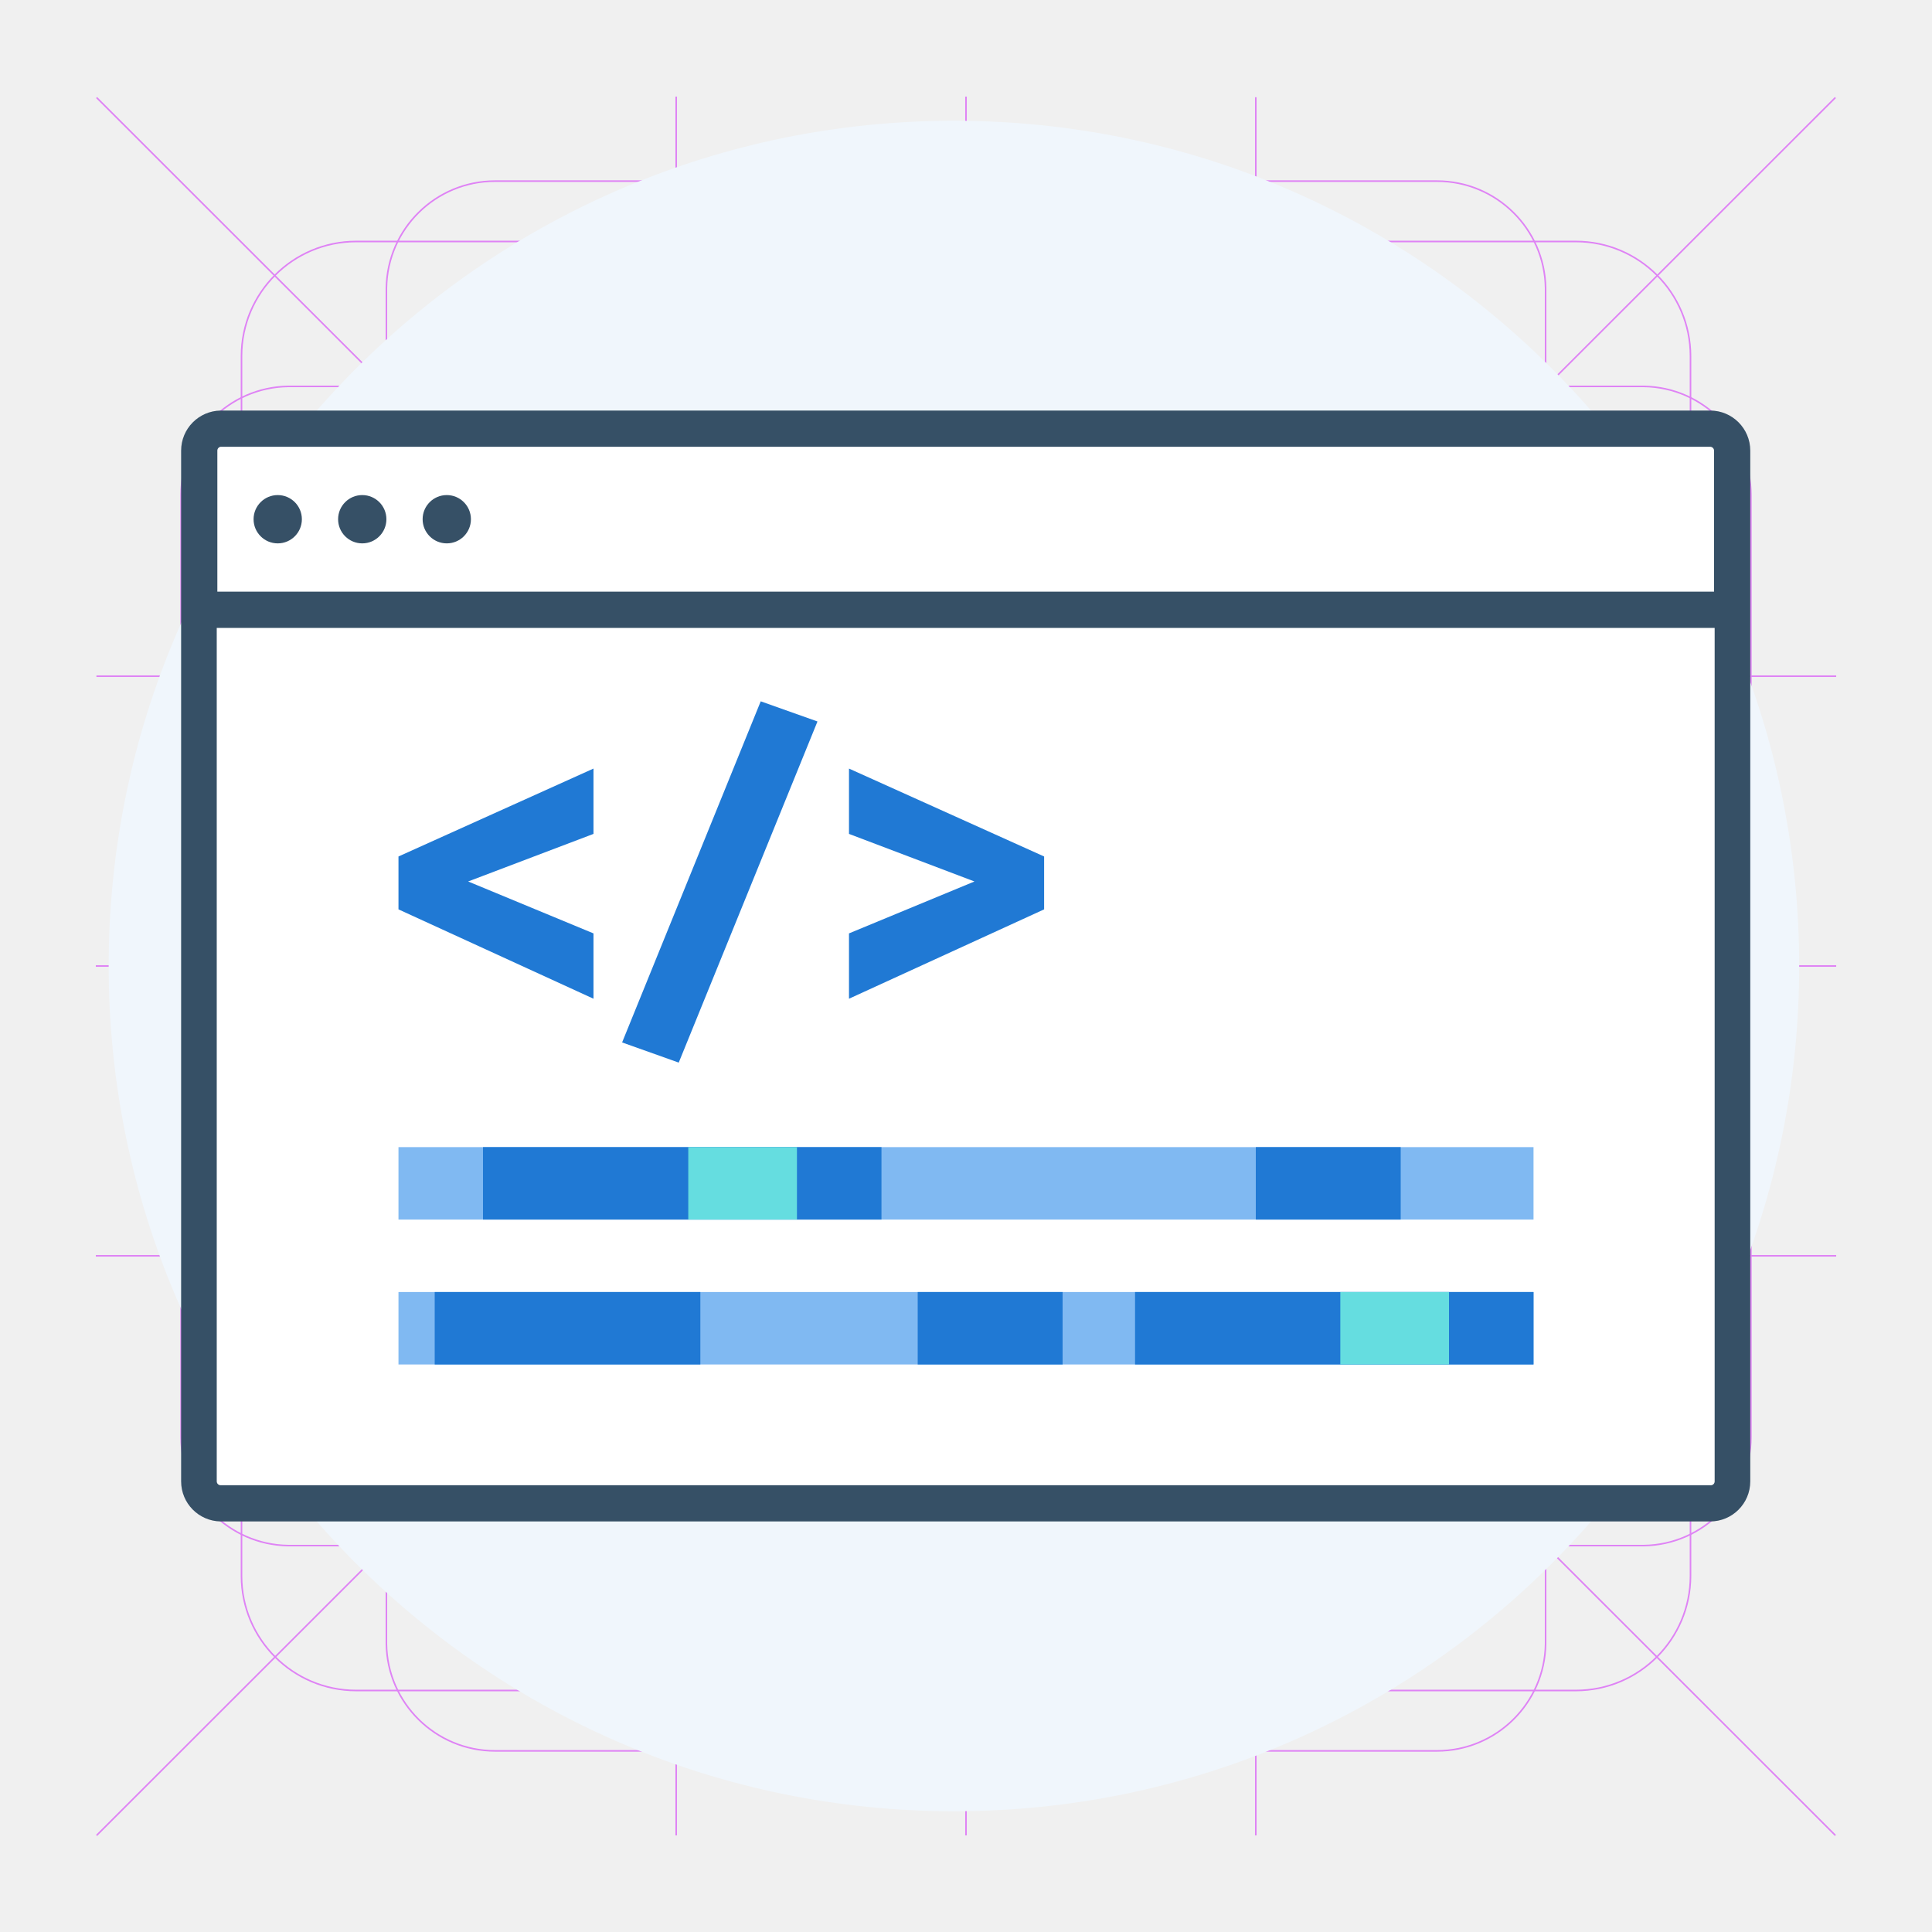
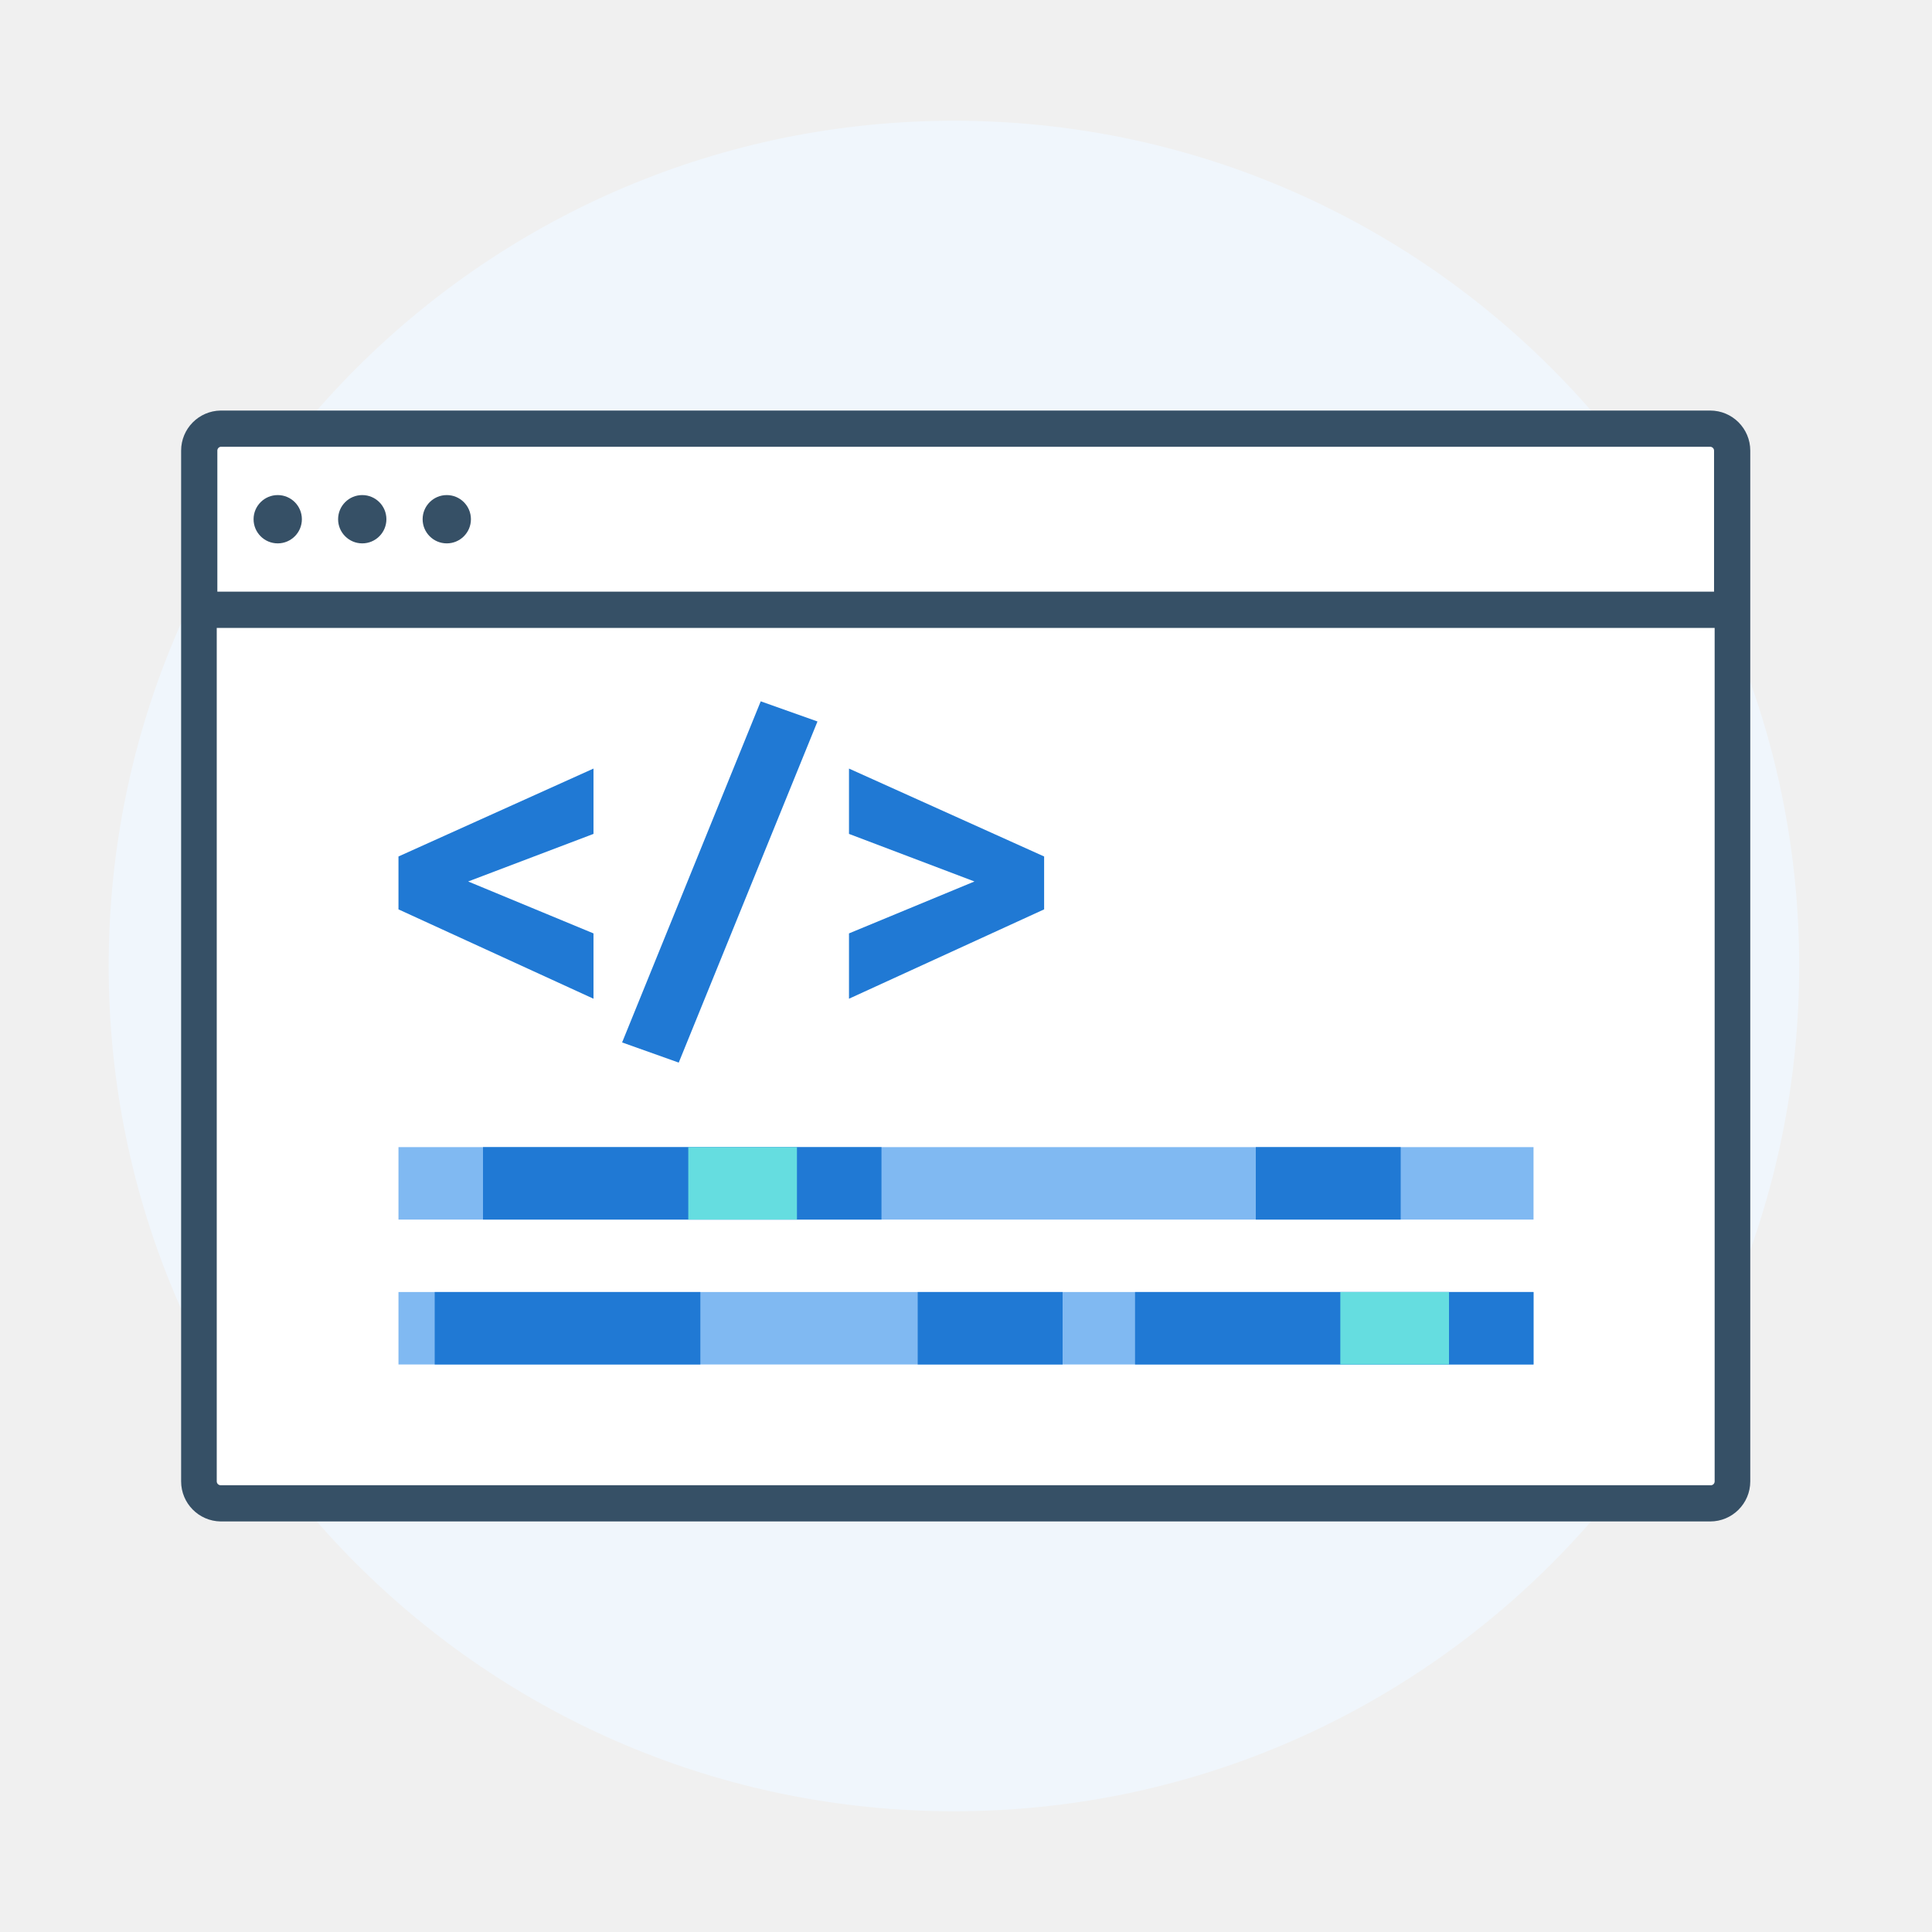
<svg xmlns="http://www.w3.org/2000/svg" viewBox="0 0 160 160">
  <defs>
-     <style>.cls-1{opacity:0.5;}.cls-10,.cls-2,.cls-3{fill:none;}.cls-2,.cls-3{stroke:#cd16f9;stroke-width:0.13px;}.cls-3{stroke-linecap:square;}.cls-4{fill:#f0f6fc;}.cls-5{fill:#fff;}.cls-6{fill:#365066;}.cls-7{fill:#2079d4;}.cls-8{fill:#80b9f2;}.cls-9{fill:#65dde0;}</style>
+     <style>.cls-1{fill:#f0f6fc;}.cls-2{fill:#fff;}.cls-3{fill:#365066;}.cls-4{fill:#2079d4;}.cls-5{fill:#80b9f2;}.cls-6{fill:#65dde0;}.cls-7{fill:none;}</style>
  </defs>
-   <g id="grid">
-     <g id="Keylines" class="cls-1">
-       <path id="NESW" class="cls-2" d="M8,152,152,8.08Z" />
-       <path id="NWSE" class="cls-2" d="M8,8.08,152,152" />
-       <path id="Southern-Tropic" class="cls-3" d="M8,104H152" />
-       <path id="Northern-Tropic" class="cls-3" d="M8.05,56H152" />
-       <path id="Equator" class="cls-3" d="M8,80H152" />
-       <path id="Western-Tropic" class="cls-2" d="M104,152V8.05" />
-       <path id="Eastern-Tropic" class="cls-2" d="M56,152V8" />
-       <path id="Mean" class="cls-2" d="M80,152V8" />
-       <path id="Core" class="cls-2" d="M110,80a30,30,0,1,0-30,30,30,30,0,0,0,30-30Z" />
-       <path id="Circle" class="cls-2" d="M80,145a65,65,0,1,1,65-65,65,65,0,0,1-65,65" />
-       <path id="Square" class="cls-2" d="M130.53,140H29.47A9.5,9.5,0,0,1,20,130.53V29.47A9.5,9.5,0,0,1,29.47,20H130.53A9.5,9.5,0,0,1,140,29.47V130.53a9.5,9.5,0,0,1-9.47,9.47" />
-       <path id="Vertical-Rectangle" class="cls-2" d="M119,145H41a9,9,0,0,1-9-8.86V23.86A9,9,0,0,1,41,15h78a9,9,0,0,1,9,8.86V136.14a9,9,0,0,1-9,8.86" />
-       <path id="Horizontal-Rectangle" class="cls-2" d="M136.14,128H23.86A9,9,0,0,1,15,119V41a9,9,0,0,1,8.86-9H136.14A9,9,0,0,1,145,41v78a9,9,0,0,1-8.86,9" />
-     </g>
-   </g>
  <g id="web_development" data-name="web development">
-     <path class="cls-4" d="M79,150A70,70,0,1,0,9,80,70,70,0,0,0,79,150Z" />
-     <rect class="cls-5" x="16.45" y="35.5" width="127" height="89" rx="1.82" />
-     <path class="cls-6" d="M141.63,34H18.27A3.32,3.32,0,0,0,15,37.32v85.36A3.32,3.32,0,0,0,18.27,126H141.63a3.32,3.32,0,0,0,3.32-3.32V37.32A3.32,3.32,0,0,0,141.63,34ZM18.27,37H141.63a.32.32,0,0,1,.32.32V49H18V37.32A.32.32,0,0,1,18.27,37Zm123.36,86H18.27a.32.32,0,0,1-.32-.32V52H142v70.68A.32.32,0,0,1,141.63,123Z" />
-     <circle class="cls-6" cx="23" cy="43" r="2" />
-     <circle class="cls-6" cx="30" cy="43" r="2" />
-     <circle class="cls-6" cx="37" cy="43" r="2" />
-     <path class="cls-7" d="M49.15,69.06,38.77,73l10.38,4.3v5.41L33,75.31V70.93l16.15-7.28Z" />
-     <path class="cls-7" d="M51.52,86.33,63,58.08l4.7,1.67L56.21,88Z" />
-     <path class="cls-7" d="M80.7,73,70.31,69.06V63.65l16.16,7.28v4.38l-16.16,7.4V77.3Z" />
-     <rect class="cls-8" x="33" y="95" width="94" height="6" />
-     <rect class="cls-8" x="33" y="107" width="94" height="6" />
-     <rect class="cls-7" x="94" y="107" width="33" height="6" />
-     <rect class="cls-9" x="111" y="107" width="9" height="6" />
-     <rect class="cls-7" x="40" y="95" width="33" height="6" />
-     <rect class="cls-7" x="104" y="95" width="12" height="6" />
-     <rect class="cls-7" x="76" y="107" width="12" height="6" />
-     <rect class="cls-7" x="36" y="107" width="22" height="6" />
-     <rect class="cls-9" x="57" y="95" width="9" height="6" />
-     <rect class="cls-10" width="160" height="160" />
+     <path class="cls-1" d="M79,150A70,70,0,1,0,9,80,70,70,0,0,0,79,150Z" />
+     <rect class="cls-2" x="16.45" y="35.5" width="127" height="89" rx="1.82" />
+     <path class="cls-3" d="M141.63,34H18.27A3.32,3.32,0,0,0,15,37.32v85.36A3.32,3.32,0,0,0,18.27,126H141.63a3.32,3.32,0,0,0,3.32-3.32V37.32A3.32,3.32,0,0,0,141.63,34ZM18.27,37H141.63a.32.32,0,0,1,.32.32V49H18V37.32A.32.32,0,0,1,18.27,37Zm123.36,86H18.27a.32.32,0,0,1-.32-.32V52H142v70.68A.32.32,0,0,1,141.63,123Z" />
+     <circle class="cls-3" cx="23" cy="43" r="2" />
+     <circle class="cls-3" cx="30" cy="43" r="2" />
+     <circle class="cls-3" cx="37" cy="43" r="2" />
+     <path class="cls-4" d="M49.15,69.06,38.77,73l10.38,4.3v5.41L33,75.31V70.93l16.15-7.28Z" />
+     <path class="cls-4" d="M51.52,86.33,63,58.08l4.7,1.67L56.21,88Z" />
+     <path class="cls-4" d="M80.7,73,70.31,69.06V63.65l16.16,7.28v4.38l-16.16,7.4V77.3Z" />
+     <rect class="cls-5" x="33" y="95" width="94" height="6" />
+     <rect class="cls-5" x="33" y="107" width="94" height="6" />
+     <rect class="cls-4" x="94" y="107" width="33" height="6" />
+     <rect class="cls-6" x="111" y="107" width="9" height="6" />
+     <rect class="cls-4" x="40" y="95" width="33" height="6" />
+     <rect class="cls-4" x="104" y="95" width="12" height="6" />
+     <rect class="cls-4" x="76" y="107" width="12" height="6" />
+     <rect class="cls-4" x="36" y="107" width="22" height="6" />
+     <rect class="cls-6" x="57" y="95" width="9" height="6" />
+     <rect class="cls-7" width="160" height="160" />
  </g>
</svg>
